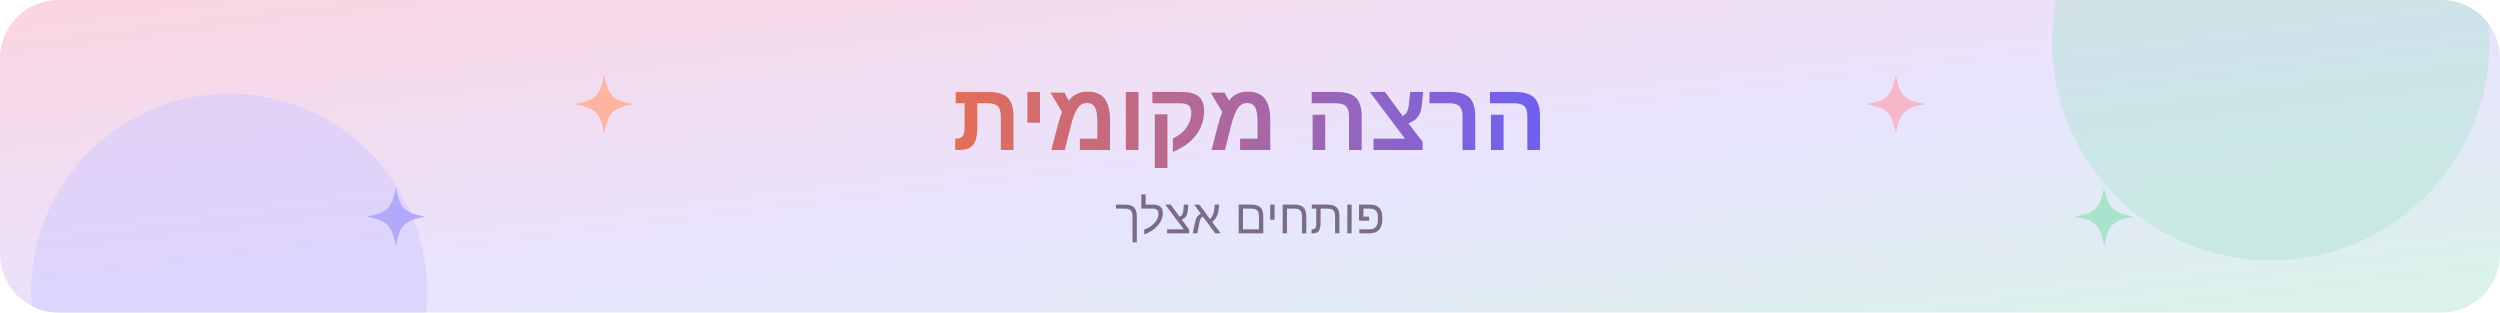
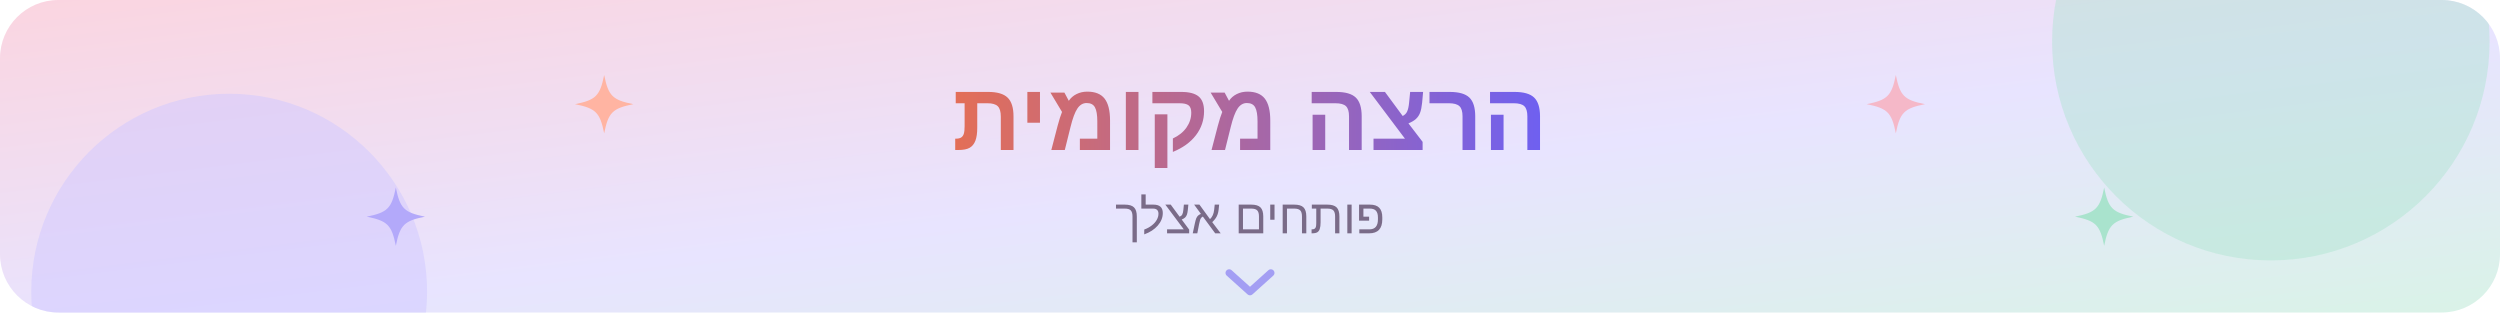
<svg xmlns="http://www.w3.org/2000/svg" viewBox="0 0 1200 150" width="1200" height="150" role="img" aria-label="הרצה מקומית">
  <defs>
    <linearGradient id="bg" x1="0" y1="0" x2="1" y2="1">
      <stop offset="0" stop-color="#FBD5E0" />
      <stop offset=".55" stop-color="#E8E4FF" />
      <stop offset="1" stop-color="#D9F3E7" />
    </linearGradient>
    <linearGradient id="t" x1="0" y1="0" x2="1" y2="0">
      <stop offset="0" stop-color="#E36E57" />
      <stop offset="1" stop-color="#6F60F0" />
    </linearGradient>
    <clipPath id="c">
      <rect width="1200" height="150" rx="28" />
    </clipPath>
    <path id="s" d="M0-14C2-4 4-2 14 0 4 2 2 4 0 14-2 4-4 2-14 0-4-2-2-4 0-14Z" />
    <path id="pin" d="M0 0C-5-9-22-20-22-37a22 22 0 0 1 44 0C22-20 5-9 0 0Z" />
  </defs>
  <style>
.blob{animation:drift 11s ease-in-out infinite alternate}.b2{animation-duration:14s;animation-direction:alternate-reverse}.b3{animation-duration:17s}
.bob{animation:bob 3.4s ease-in-out infinite}.d1{animation-delay:-.9s}.d2{animation-delay:-1.8s}.d3{animation-delay:-2.6s}
.walk{stroke-dasharray:3 15;animation:walk 3s linear infinite}
.tw{animation:tw 3.2s ease-in-out infinite}.t2{animation-delay:-1s}.t3{animation-delay:-2s}
.rise{animation:rise .9s ease-out both}.r2{animation-delay:.2s}
@keyframes drift{to{transform:translate(40px,-20px) scale(1.12)}}
@keyframes bob{0%,100%{transform:translateY(0)}50%{transform:translateY(-10px)}}
@keyframes walk{to{stroke-dashoffset:-54}}
@keyframes tw{0%,100%{opacity:.35}50%{opacity:1}}
@keyframes rise{from{opacity:0;transform:translateY(16px)}}
@media (prefers-reduced-motion:reduce){*{animation:none!important}}
</style>
  <g clip-path="url(#c)">
    <rect width="1200" height="150" fill="url(#bg)" />
    <circle class="blob" cx="110" cy="140" r="95" fill="#CFC8FF" opacity=".5" />
    <circle class="blob b2" cx="1090" cy="20" r="105" fill="#A9E3CD" opacity=".42" />
    <use class="tw" href="#s" x="290" y="50" fill="#FFB4A2" />
    <use class="tw t2" href="#s" x="190" y="104" fill="#B3A9FA" />
    <use class="tw t3" href="#s" x="910" y="50" fill="#F5B8C8" />
    <use class="tw" href="#s" x="1010" y="104" fill="#A9E3CD" />
    <g font-family="-apple-system,BlinkMacSystemFont,'Segoe UI',Helvetica,Arial,sans-serif" text-anchor="middle" direction="rtl">
      <text x="600" y="72.0" font-size="46" font-weight="800" fill="url(#t)">הרצה מקומית</text>
      <text x="600" y="112.0" font-size="23" fill="#7A6B88">פותחים אצלך</text>
    </g>
+     <g transform="translate(600 136)">
+       <g class="bob">
+         <path d="M-10-5l10 9 10-9" fill="none" stroke="#6F60F0" stroke-opacity=".55" stroke-width="3.5" stroke-linecap="round" stroke-linejoin="round" />
+       </g>
+     </g>
  </g>
</svg>
